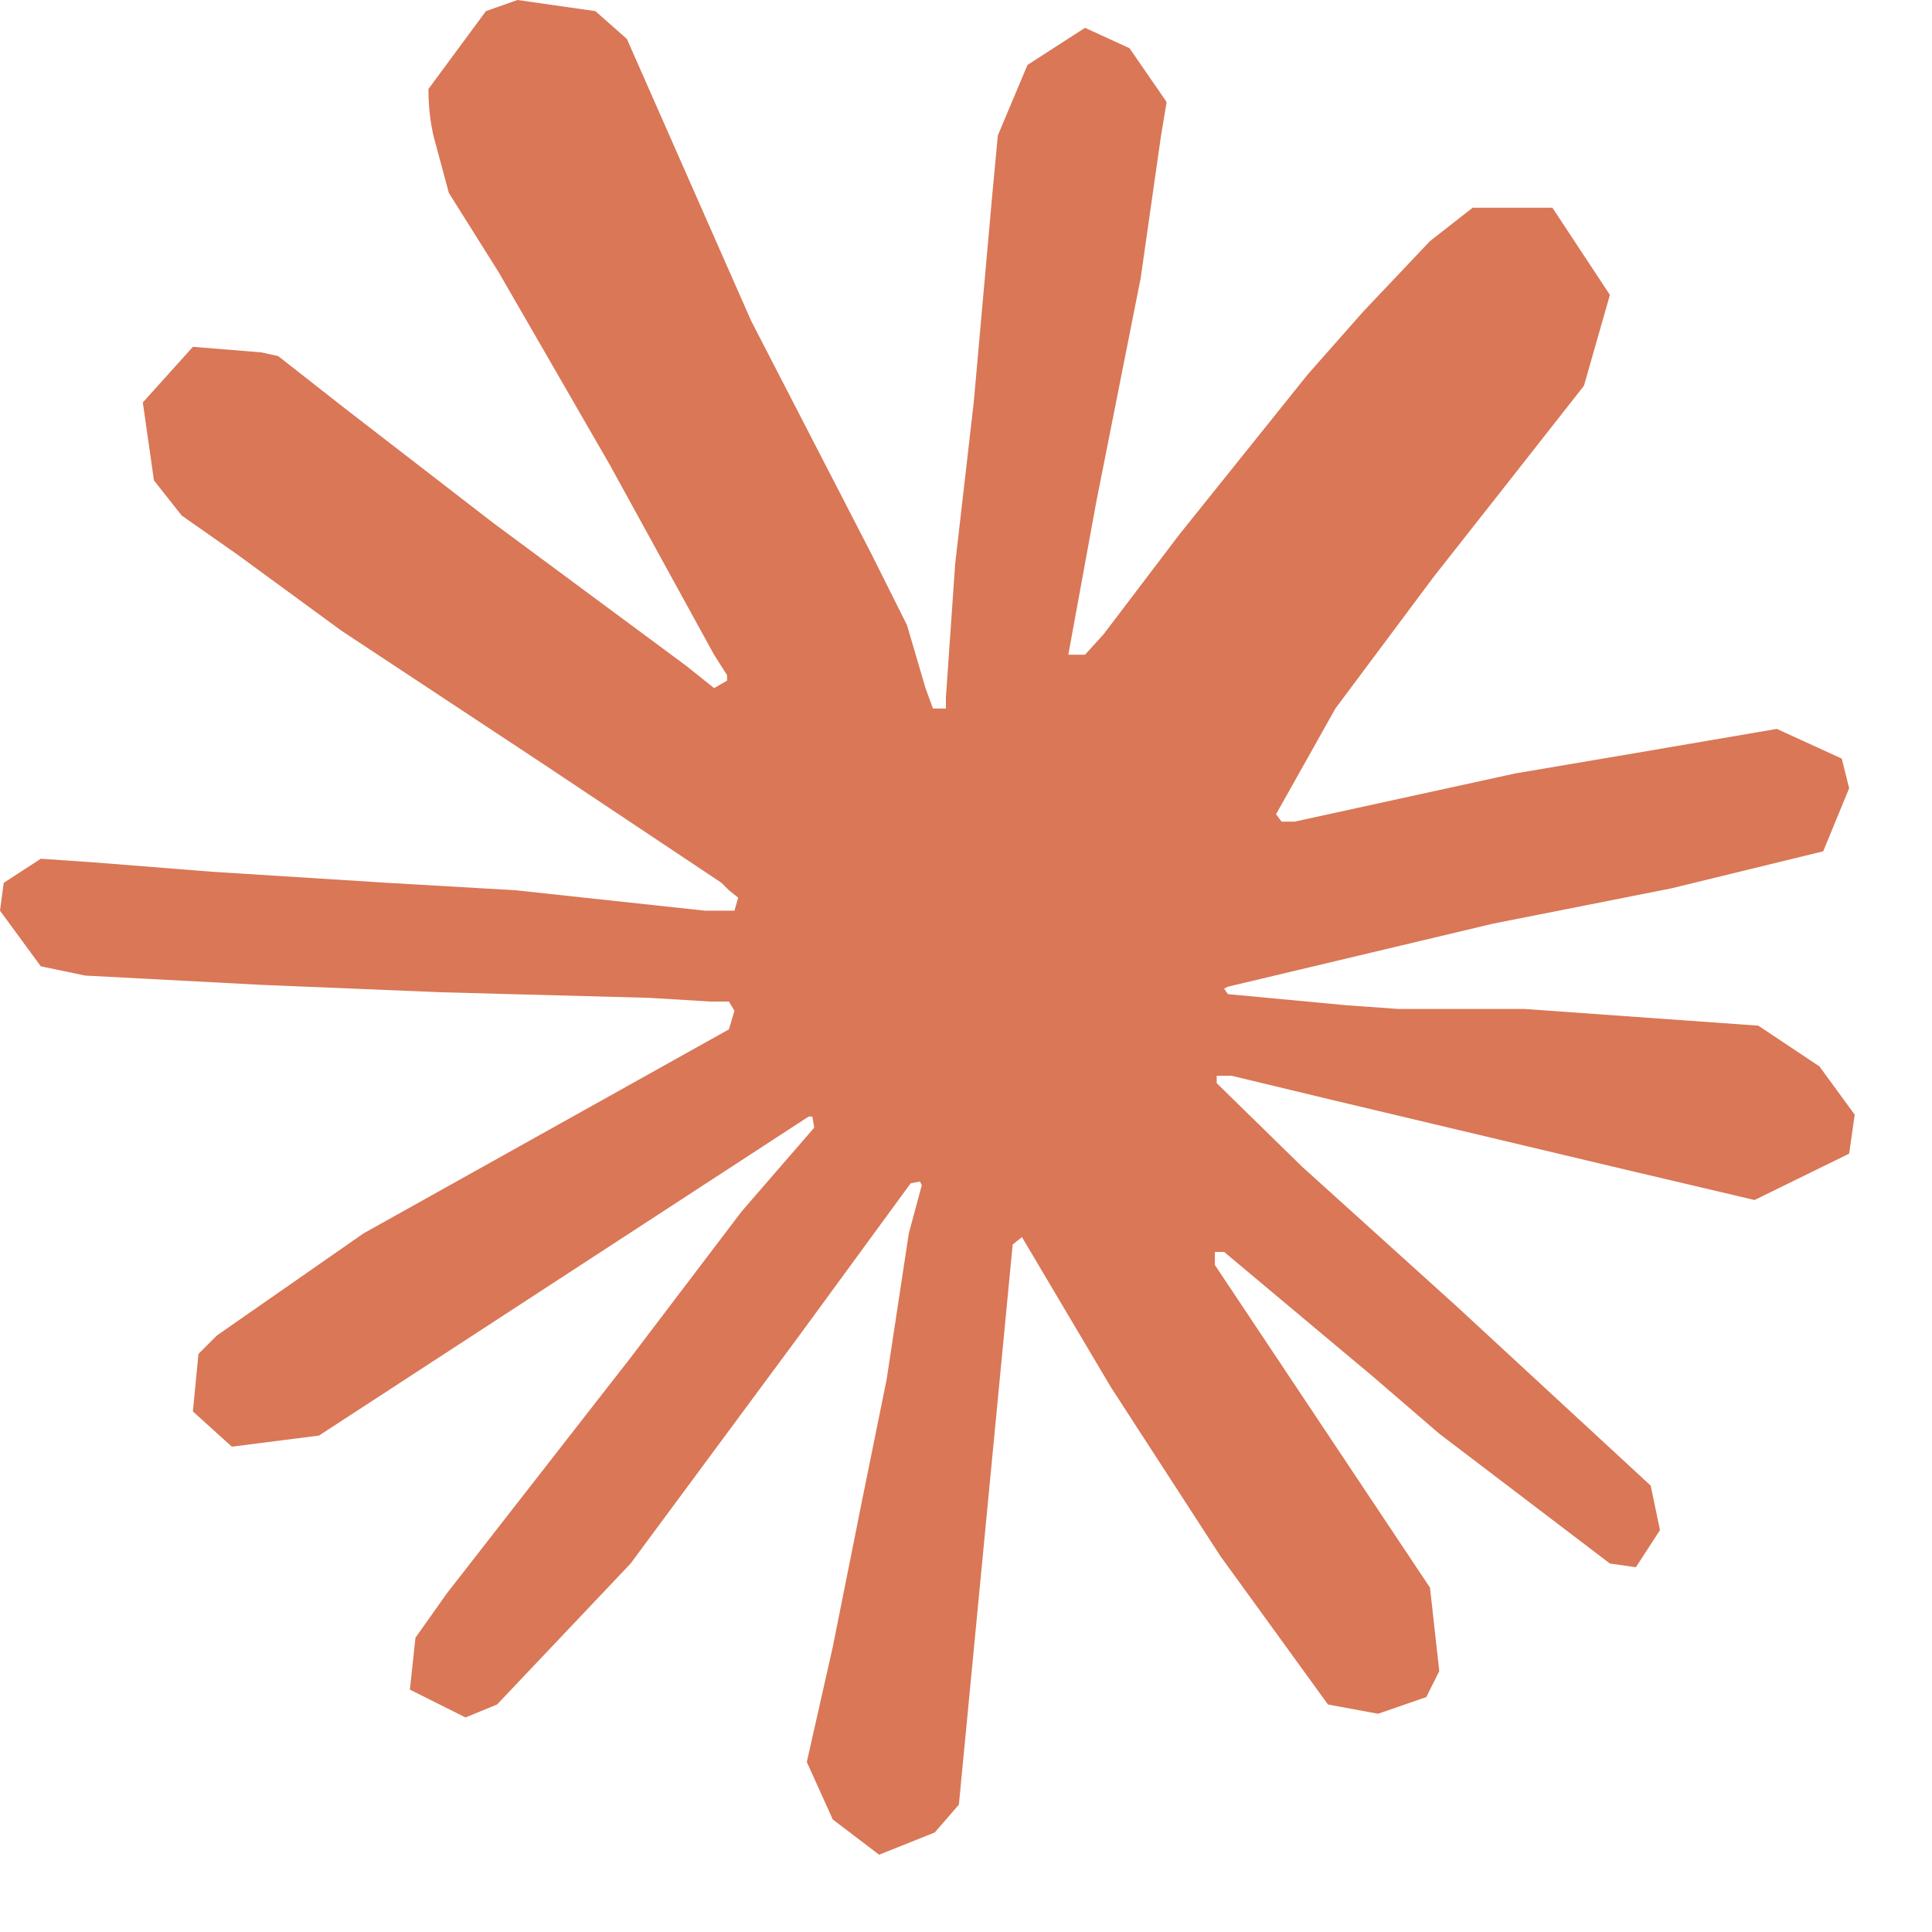
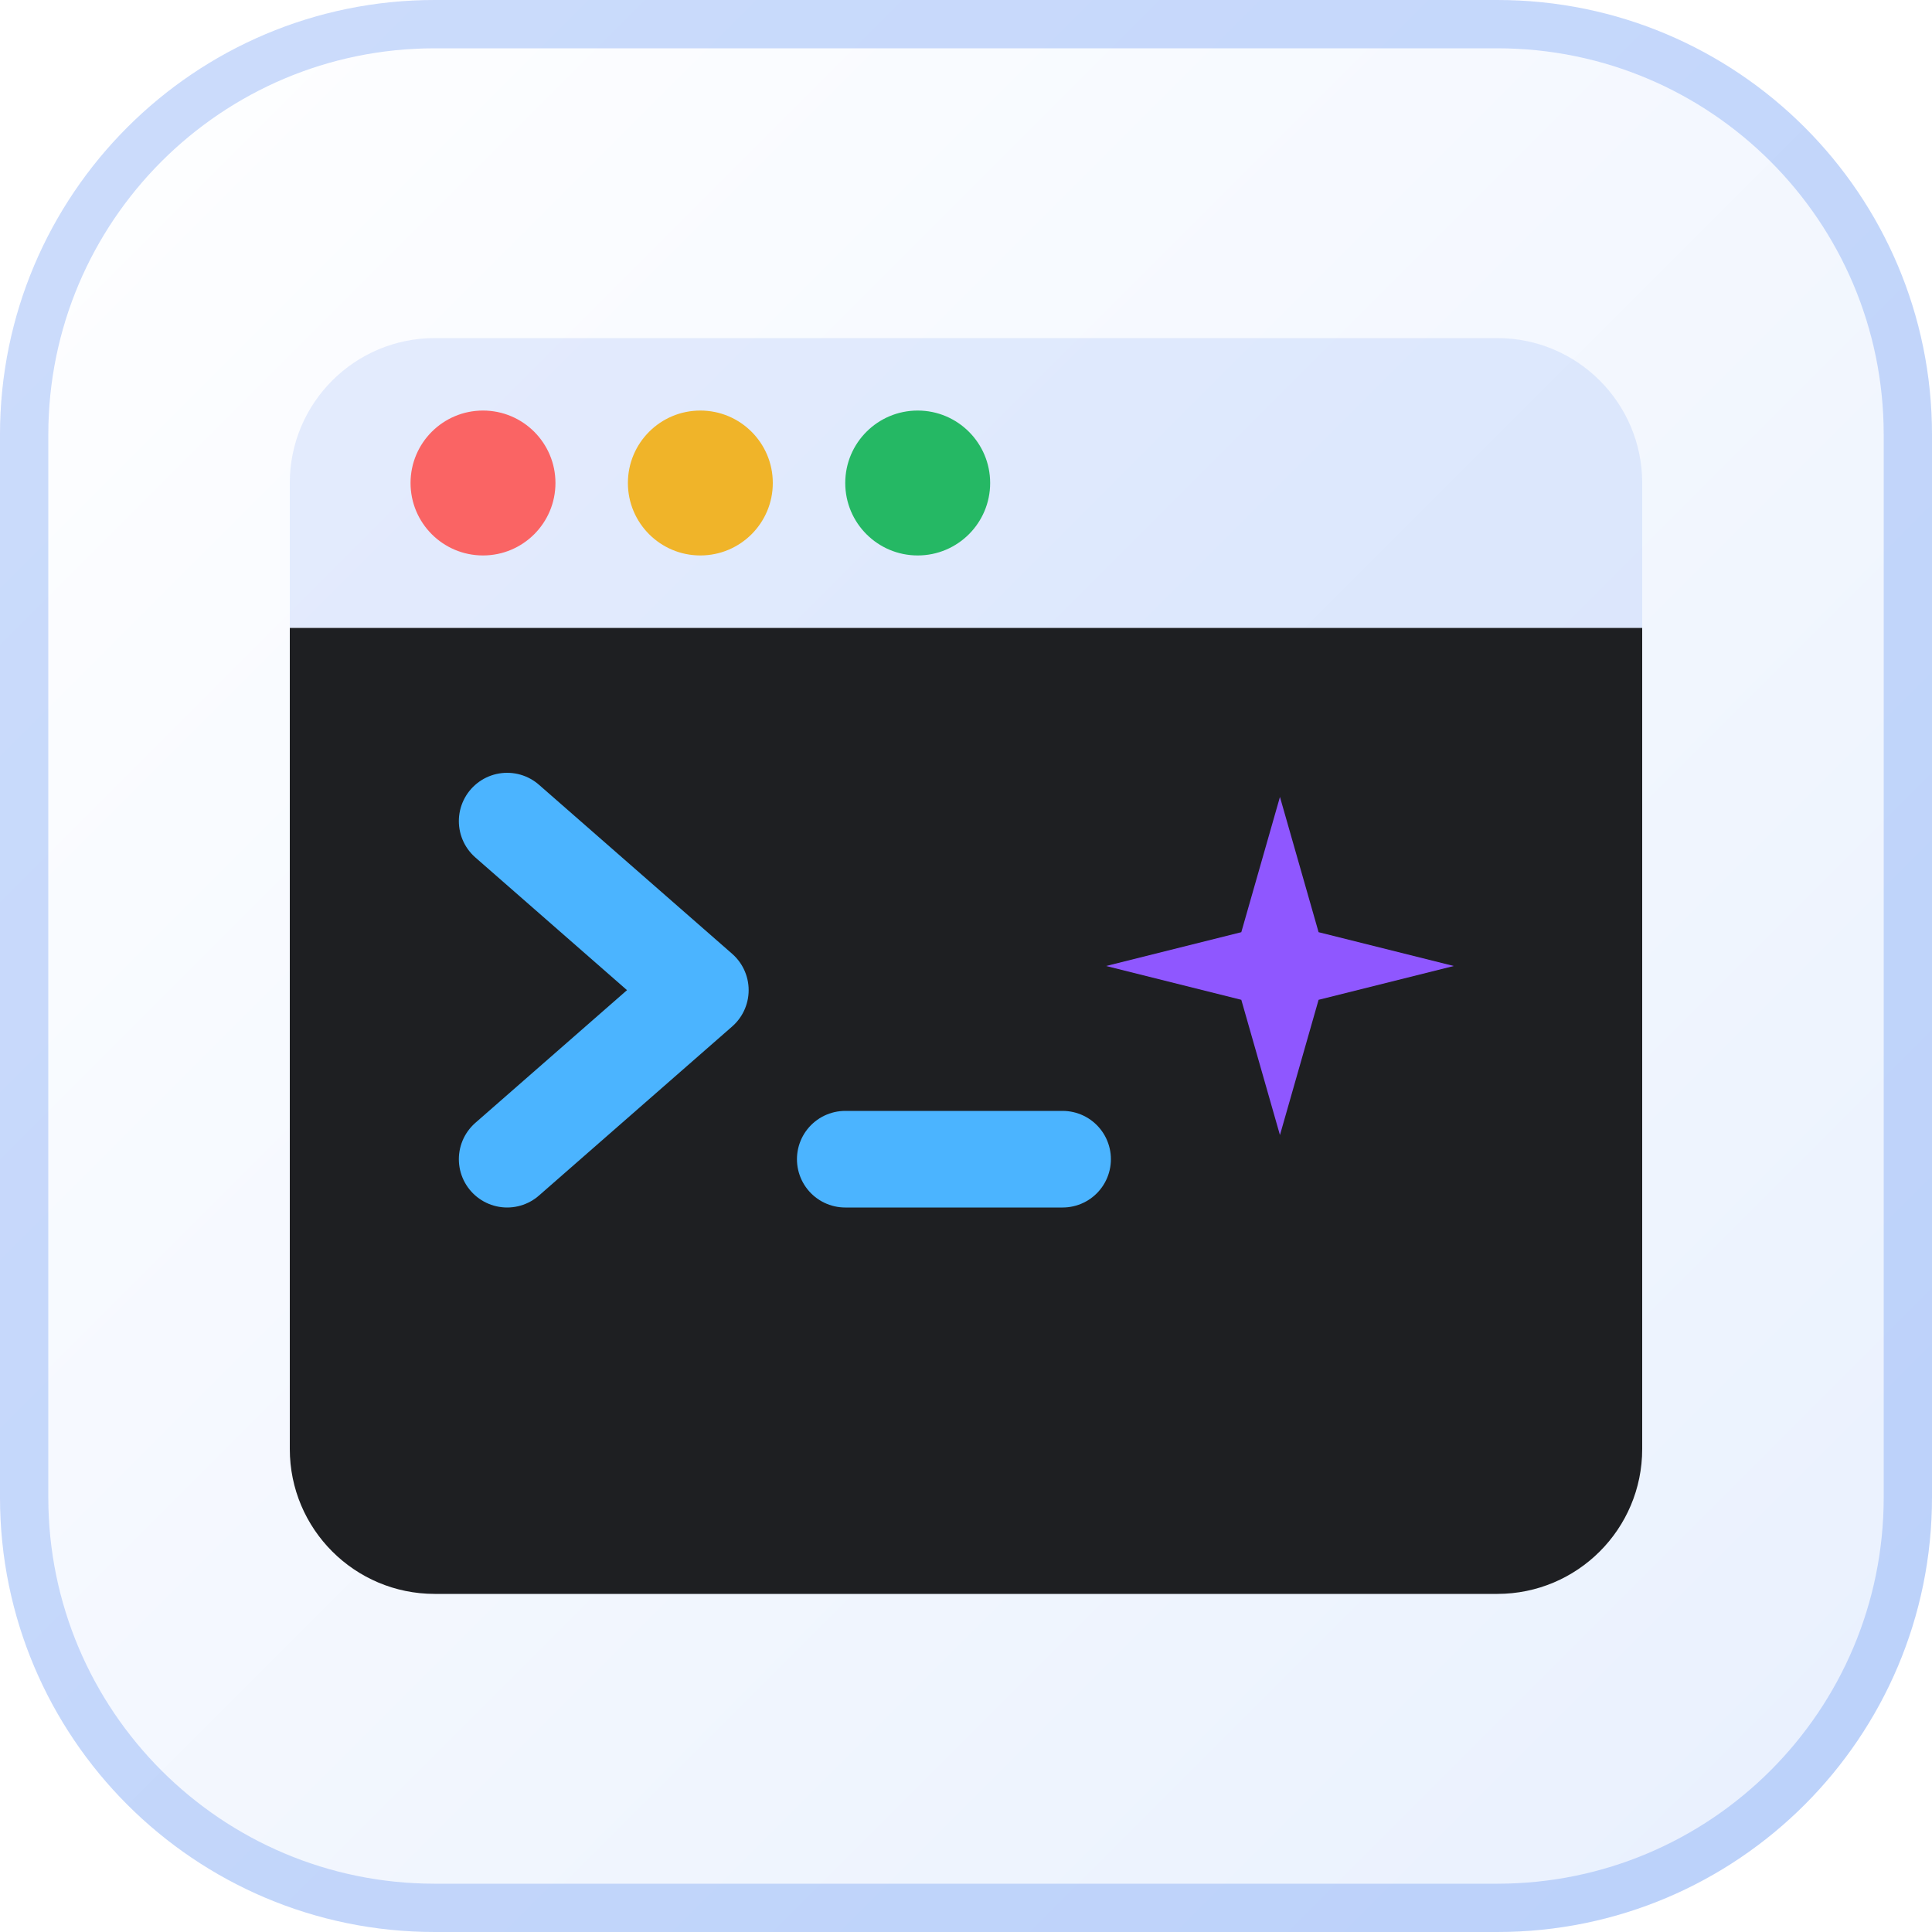
- <svg xmlns="http://www.w3.org/2000/svg" width="40" height="40" viewBox="0 0 40 40" role="img" aria-labelledby="title desc">
-   <path fill="#d97757" transform="scale(1.6)" d="M11.376 24L10.776 23.544L10.44 22.8L10.776 21.312L11.16 19.392L11.472 17.856L11.76 15.96L11.928 15.336L11.904 15.288L11.784 15.312L10.344 17.28L8.16 20.232L6.432 22.056L6.024 22.224L5.304 21.864L5.376 21.192L5.784 20.616L8.16 17.568L9.6 15.672L10.536 14.592L10.512 14.448H10.464L4.128 18.576L3 18.72L2.496 18.264L2.568 17.52L2.808 17.28L4.704 15.96L9.432 13.32L9.504 13.08L9.432 12.96H9.192L8.4 12.912L5.712 12.84L3.384 12.744L1.104 12.624L0.528 12.504L0 11.784L0.048 11.424L0.528 11.112L1.224 11.16L2.736 11.28L5.016 11.424L6.672 11.52L9.12 11.784H9.504L9.552 11.616L9.432 11.52L9.336 11.424L6.96 9.84L4.416 8.16L3.072 7.176L2.352 6.672L1.992 6.216L1.848 5.208L2.496 4.488L3.384 4.56L3.6 4.608L4.488 5.304L6.384 6.768L8.88 8.616L9.24 8.904L9.408 8.808V8.736L9.24 8.472L7.896 6.024L6.456 3.528L5.808 2.496L5.64 1.872C5.576 1.656 5.544 1.416 5.544 1.152L6.288 0.144L6.696 0L7.704 0.144L8.112 0.504L8.736 1.92L9.72 4.152L11.28 7.176L11.736 8.088L11.976 8.904L12.072 9.168H12.24V9.024L12.36 7.296L12.6 5.208L12.84 2.52L12.912 1.752L13.296 0.84L14.04 0.36L14.616 0.624L15.096 1.32L15.024 1.752L14.76 3.6L14.184 6.504L13.824 8.472H14.04L14.28 8.208L15.264 6.912L16.92 4.848L17.64 4.032L18.504 3.12L19.056 2.688H20.088L20.832 3.816L20.496 4.992L19.44 6.336L18.552 7.464L17.28 9.168L16.512 10.536L16.584 10.632H16.752L19.608 10.008L21.168 9.744L22.992 9.432L23.832 9.816L23.928 10.2L23.592 11.016L21.624 11.496L19.32 11.952L15.888 12.768L15.84 12.792L15.888 12.864L17.424 13.008L18.096 13.056H19.728L22.752 13.272L23.544 13.8L24 14.424L23.928 14.928L22.704 15.528L21.072 15.144L17.232 14.232L15.936 13.92H15.744V14.016L16.848 15.096L18.84 16.896L21.36 19.224L21.48 19.8L21.168 20.28L20.832 20.232L18.624 18.552L17.76 17.808L15.84 16.2H15.72V16.368L16.152 17.016L18.504 20.544L18.624 21.624L18.456 21.96L17.832 22.176L17.184 22.056L15.792 20.136L14.376 17.952L13.224 16.008L13.104 16.104L12.408 23.352L12.096 23.712L11.376 24Z" />
+ <svg xmlns="http://www.w3.org/2000/svg" width="40" height="40" viewBox="0 0 40 40" fill="none">
+   <rect width="40" height="40" rx="9" fill="url(#bg_grad)" />
+   <rect x="0.5" y="0.5" width="39" height="39" rx="8.5" stroke="#3574F0" stroke-opacity="0.25" />
+   <path d="M6 10C6 8.343 7.343 7 9 7H31C32.657 7 34 8.343 34 10V13H6V10Z" fill="#3574F0" fill-opacity="0.12" />
+   <circle cx="10" cy="10" r="1.5" fill="#FA6464" />
+   <circle cx="14.5" cy="10" r="1.5" fill="#F0B429" />
+   <circle cx="19" cy="10" r="1.5" fill="#25B864" />
+   <path d="M6 13H34V30C34 31.657 32.657 33 31 33H9C7.343 33 6 31.657 6 30V13Z" fill="#1E1F22" />
+   <path d="M10.5 17L14.5 20.5L10.5 24" stroke="#4BB4FF" stroke-width="2" stroke-linecap="round" stroke-linejoin="round" />
+   <line x1="17.5" y1="24" x2="22" y2="24" stroke="#4BB4FF" stroke-width="2" stroke-linecap="round" />
+   <path d="M26.5 16.5L27.3 19.3L30.1 20L27.3 20.7L26.5 23.5L25.7 20.7L22.9 20L25.7 19.3L26.5 16.5Z" fill="#8F57FF" />
+   <defs>
+     <linearGradient id="bg_grad" x1="0" y1="0" x2="40" y2="40" gradientUnits="userSpaceOnUse">
+       <stop stop-color="#FFFFFF" />
+       <stop offset="1" stop-color="#E8F0FE" />
+     </linearGradient>
+   </defs>
</svg>
